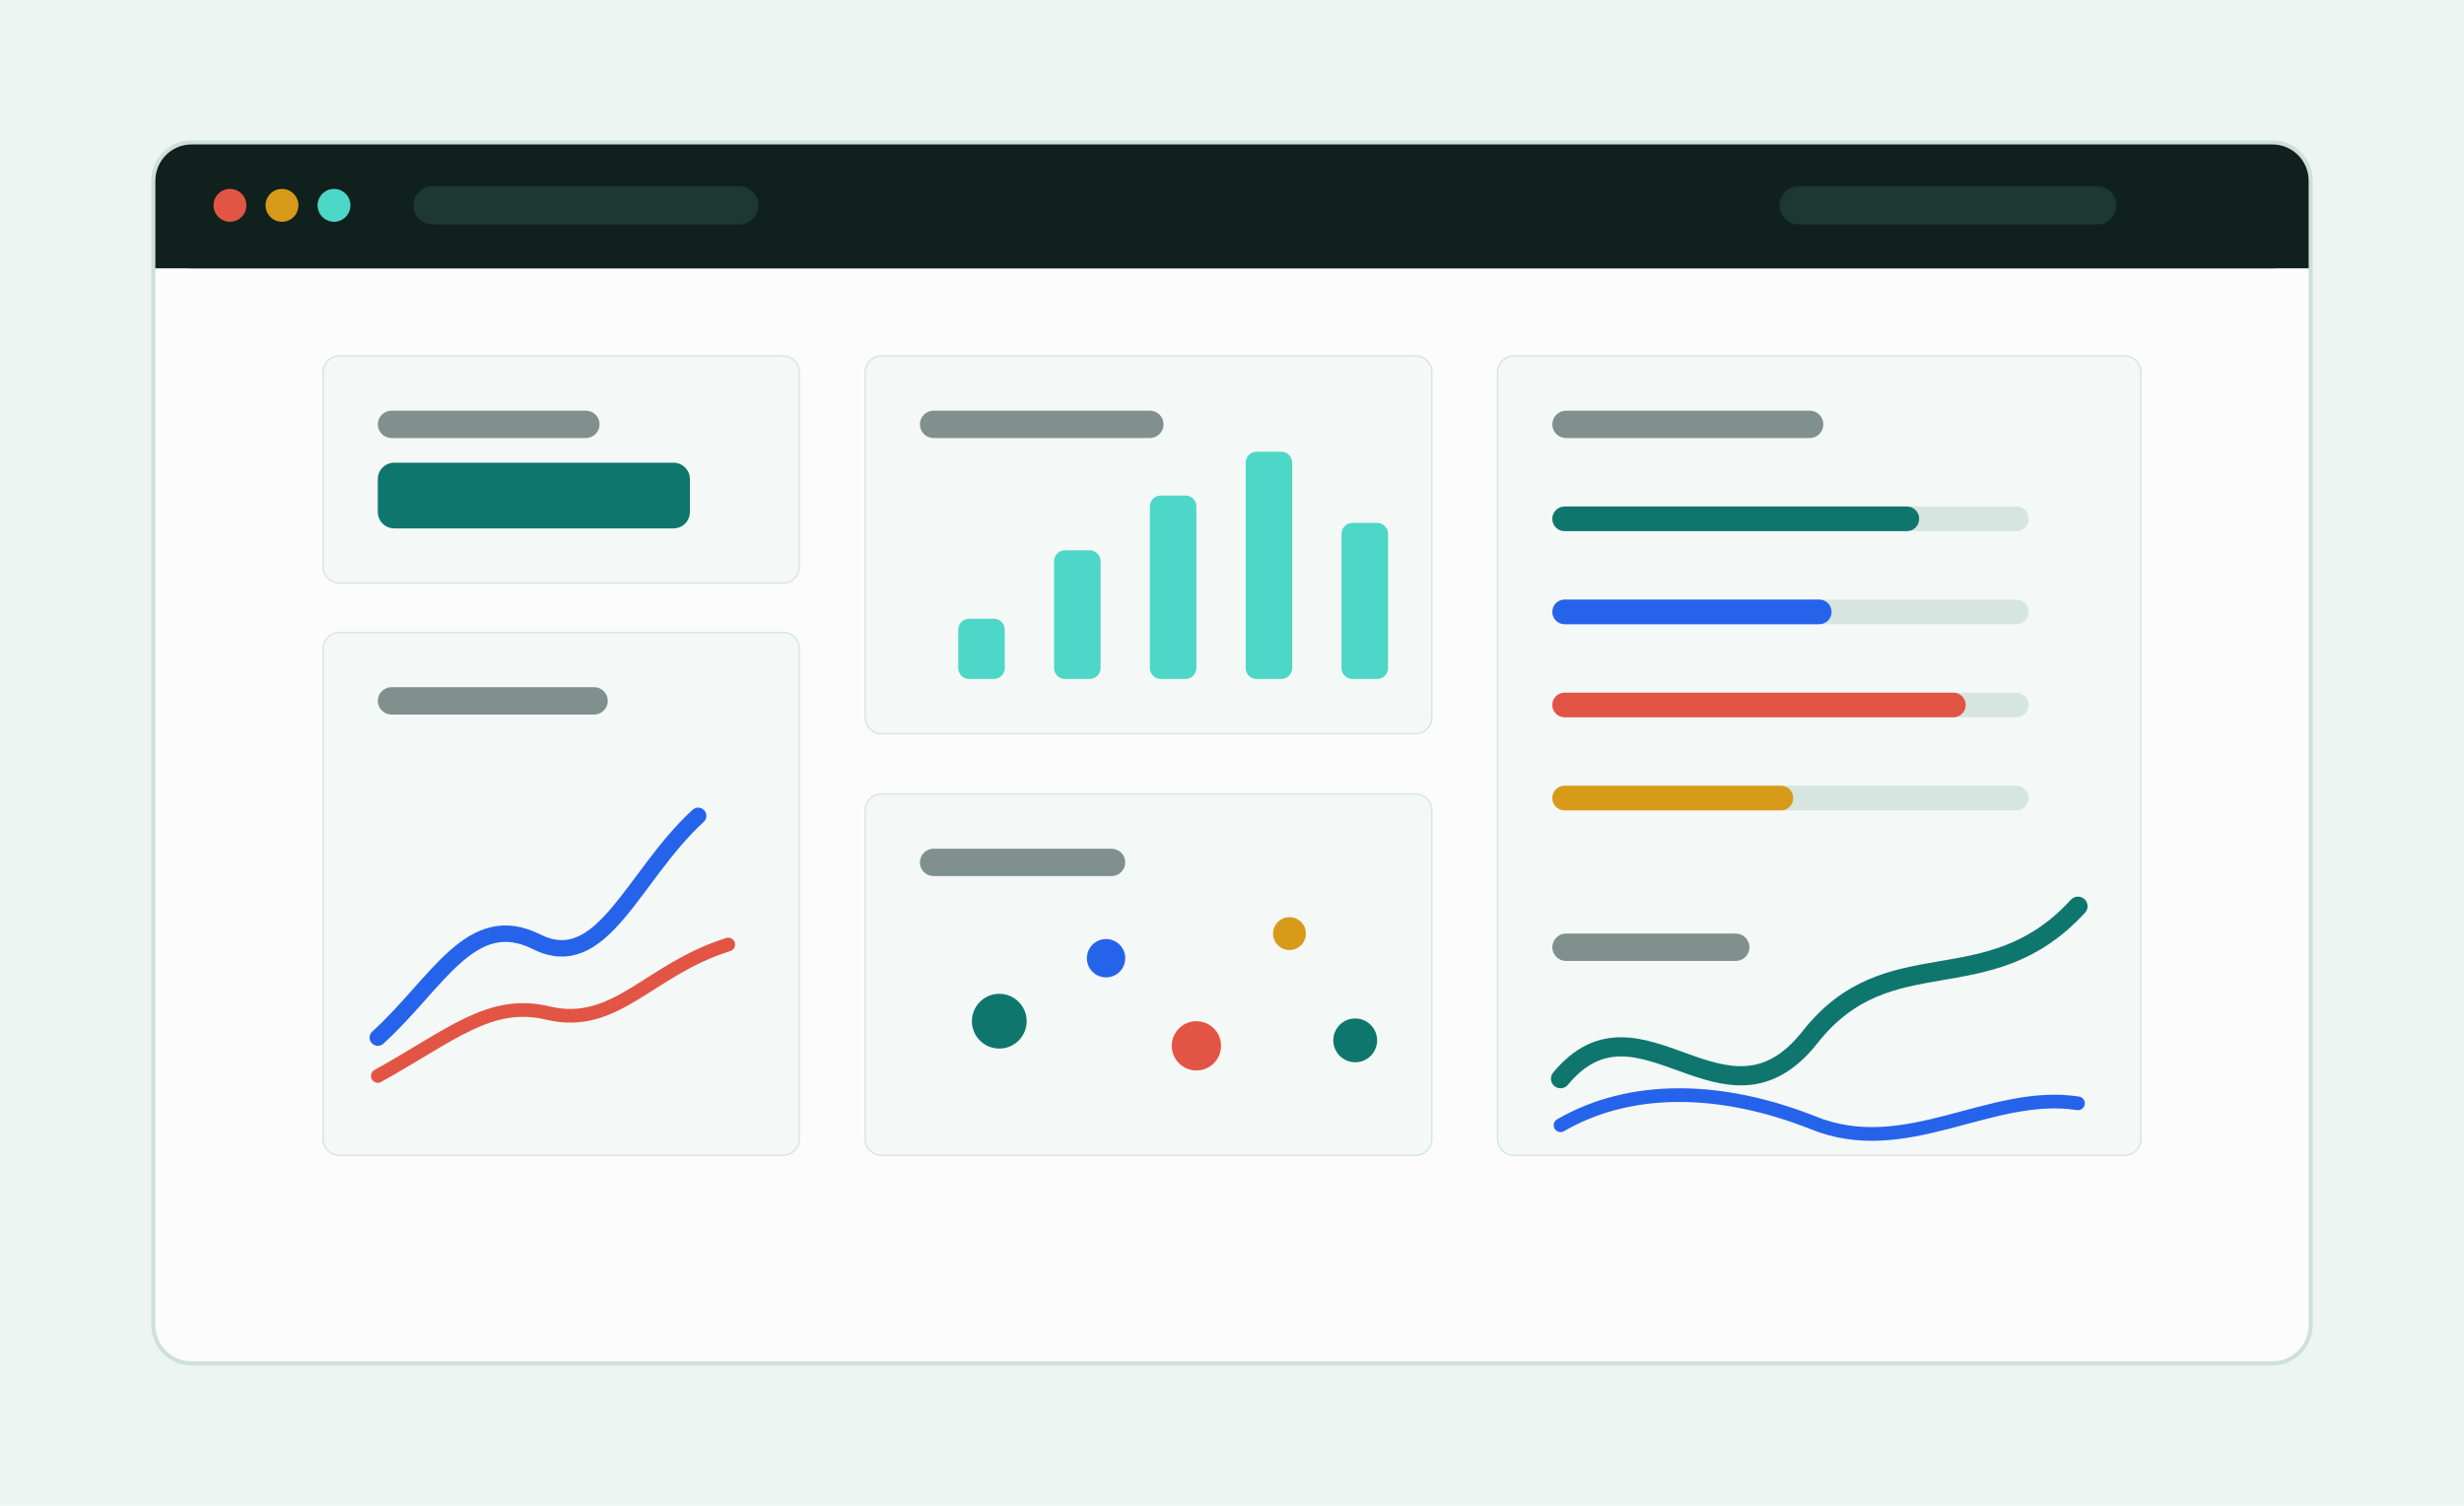
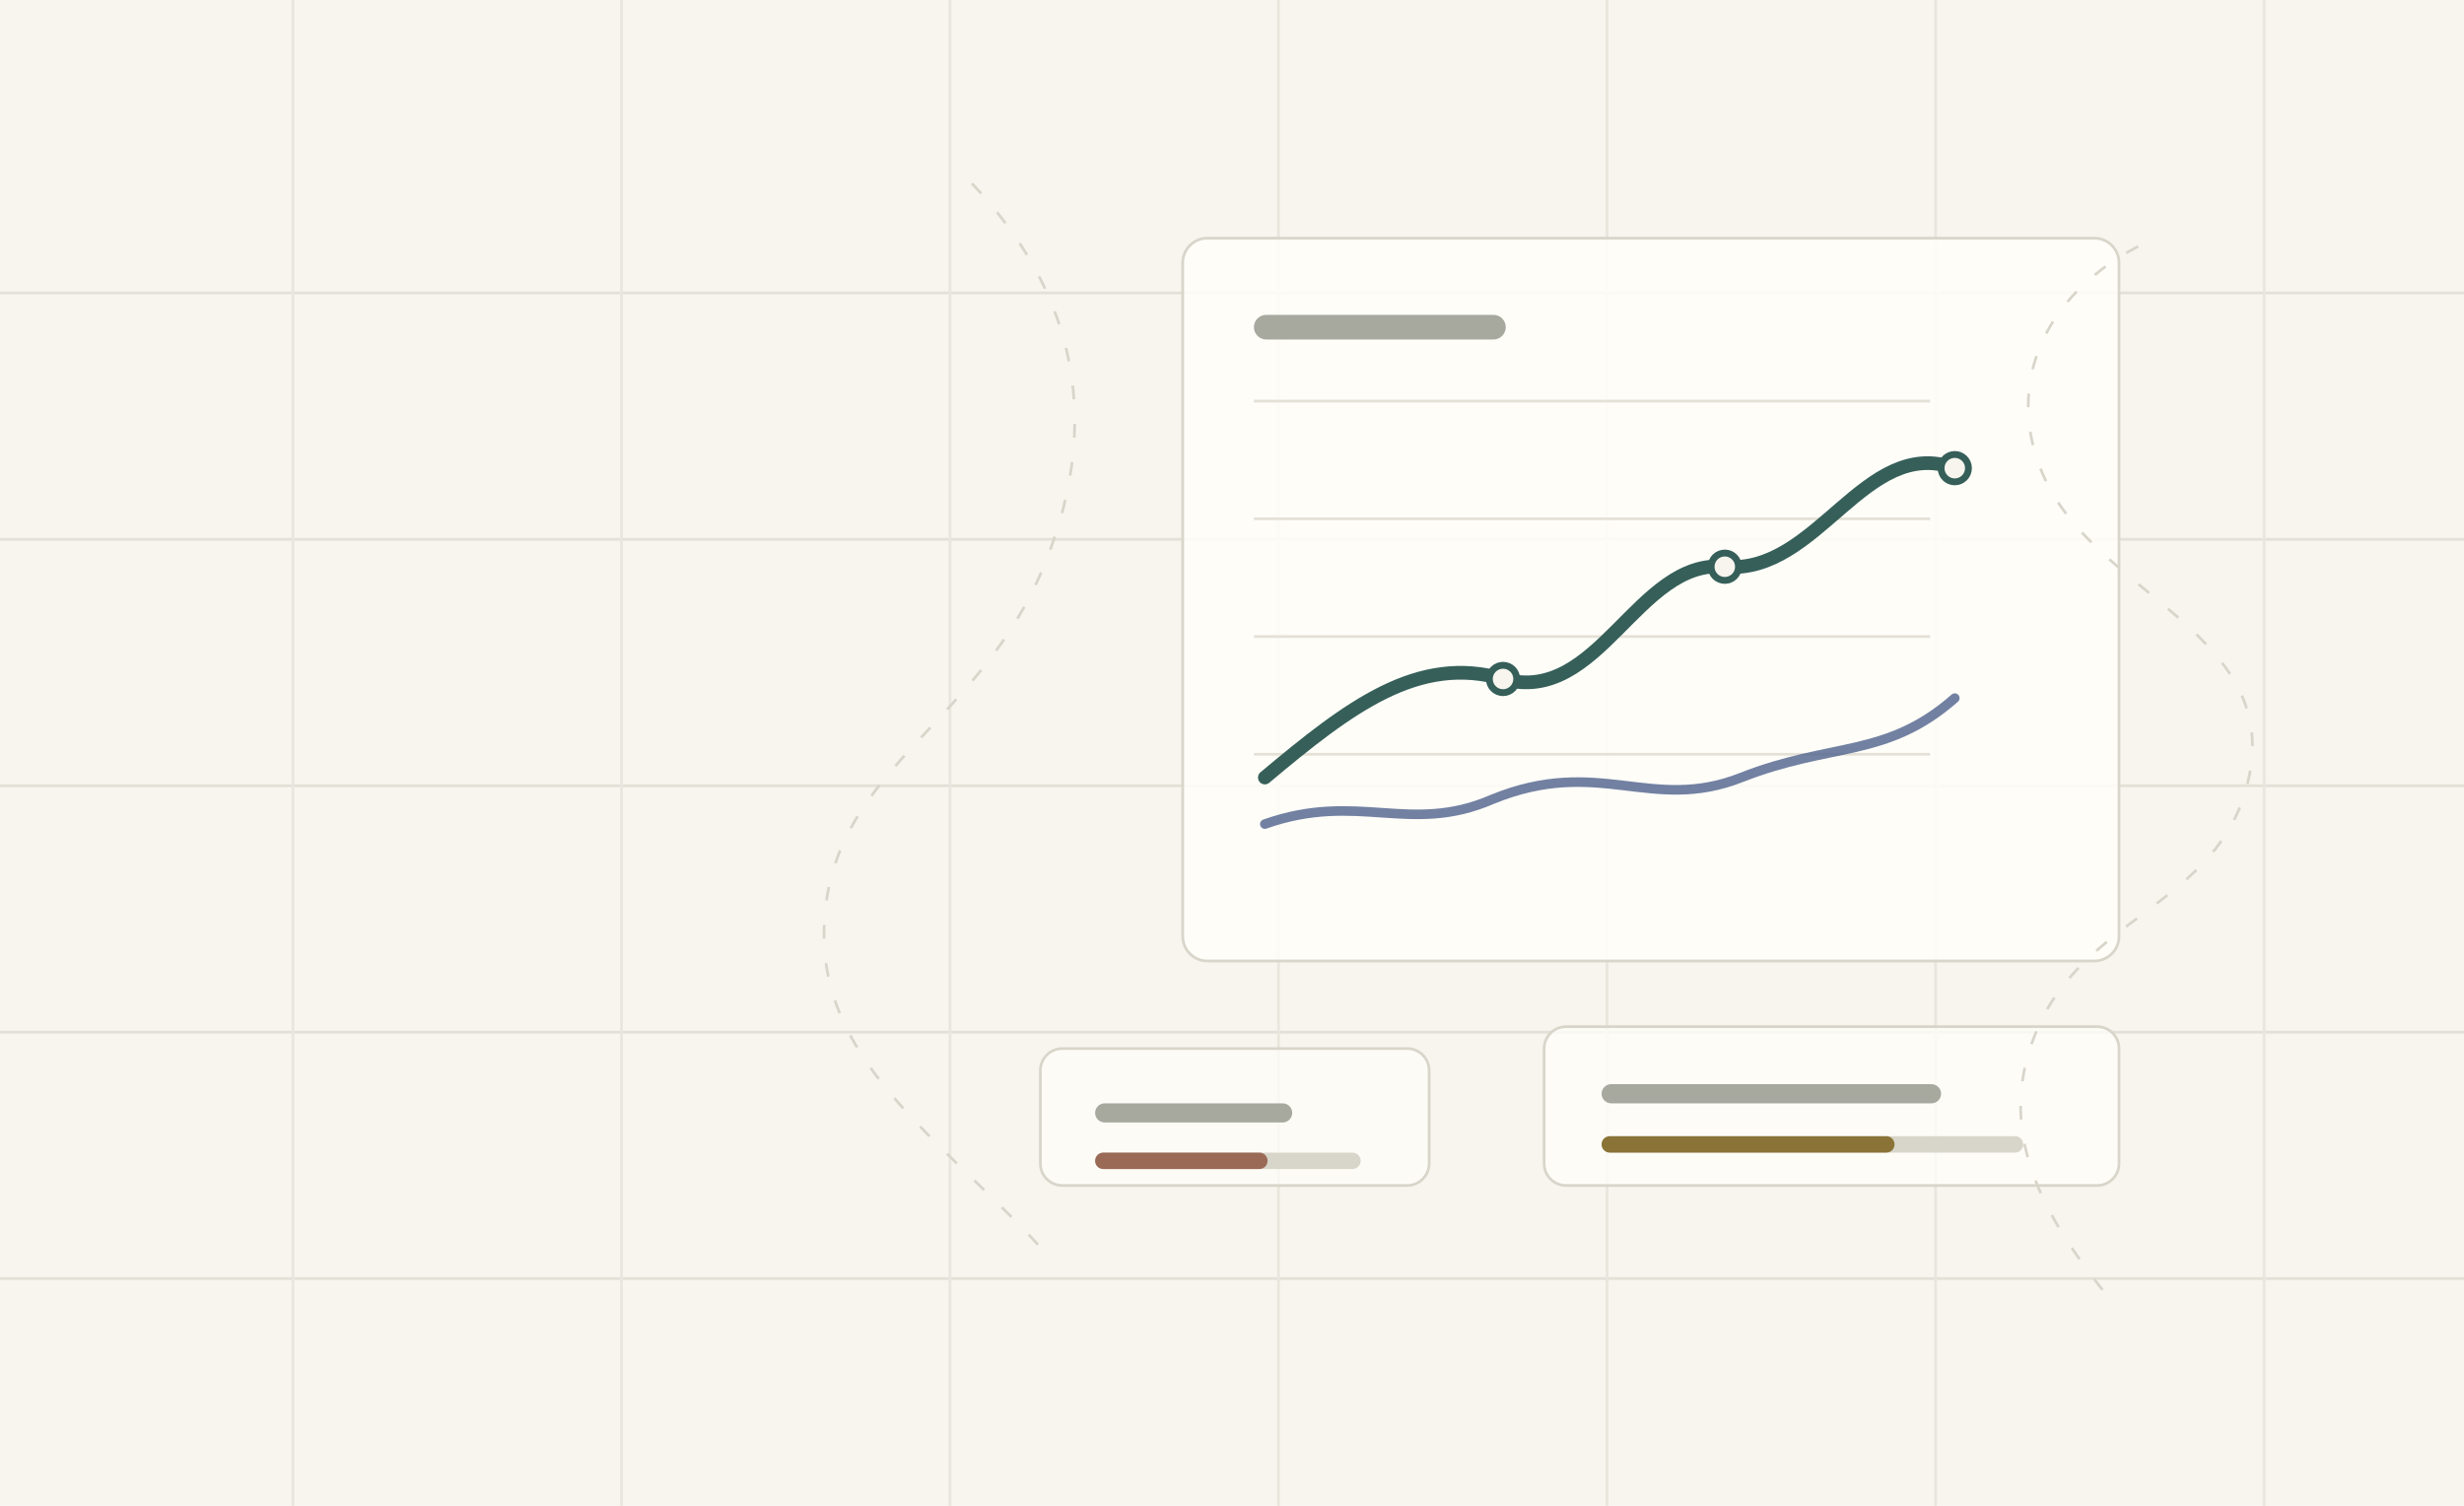
<svg xmlns="http://www.w3.org/2000/svg" width="1800" height="1100" viewBox="0 0 1800 1100" fill="none">
-   <rect width="1800" height="1100" fill="#ECF5F1" />
-   <rect x="112" y="104" width="1576" height="892" rx="28" fill="#FBFCFB" />
-   <rect x="112" y="104" width="1576" height="92" rx="28" fill="#10201D" />
-   <rect x="112" y="164" width="1576" height="32" fill="#10201D" />
-   <circle cx="168" cy="150" r="12" fill="#E25544" />
-   <circle cx="206" cy="150" r="12" fill="#D79B19" />
-   <circle cx="244" cy="150" r="12" fill="#4DD7C8" />
-   <rect x="302" y="136" width="252" height="28" rx="14" fill="#1D3733" />
-   <rect x="1300" y="136" width="246" height="28" rx="14" fill="#1D3733" />
-   <rect x="236" y="260" width="348" height="166" rx="12" fill="#F4F8F6" stroke="#D7E5E0" />
-   <rect x="236" y="462" width="348" height="382" rx="12" fill="#F4F8F6" stroke="#D7E5E0" />
-   <rect x="632" y="260" width="414" height="276" rx="12" fill="#F4F8F6" stroke="#D7E5E0" />
-   <rect x="632" y="580" width="414" height="264" rx="12" fill="#F4F8F6" stroke="#D7E5E0" />
-   <rect x="1094" y="260" width="470" height="584" rx="12" fill="#F4F8F6" stroke="#D7E5E0" />
-   <rect x="276" y="300" width="162" height="20" rx="10" fill="#80918D" />
-   <rect x="276" y="338" width="228" height="48" rx="12" fill="#0F766E" />
-   <rect x="276" y="502" width="168" height="20" rx="10" fill="#80918D" />
-   <path d="M276 758C320 718 344 664 392 688C440 712 462 640 510 596" stroke="#2563EB" stroke-width="12" stroke-linecap="round" />
-   <path d="M276 786C330 756 358 730 400 740C450 752 474 708 532 690" stroke="#E25544" stroke-width="10" stroke-linecap="round" />
-   <rect x="672" y="300" width="178" height="20" rx="10" fill="#80918D" />
-   <rect x="700" y="452" width="34" height="44" rx="8" fill="#4DD7C8" />
-   <rect x="770" y="402" width="34" height="94" rx="8" fill="#4DD7C8" />
-   <rect x="840" y="362" width="34" height="134" rx="8" fill="#4DD7C8" />
-   <rect x="910" y="330" width="34" height="166" rx="8" fill="#4DD7C8" />
-   <rect x="980" y="382" width="34" height="114" rx="8" fill="#4DD7C8" />
-   <rect x="672" y="620" width="150" height="20" rx="10" fill="#80918D" />
-   <circle cx="730" cy="746" r="20" fill="#0F766E" />
-   <circle cx="808" cy="700" r="14" fill="#2563EB" />
-   <circle cx="874" cy="764" r="18" fill="#E25544" />
-   <circle cx="942" cy="682" r="12" fill="#D79B19" />
-   <circle cx="990" cy="760" r="16" fill="#0F766E" />
-   <rect x="1134" y="300" width="198" height="20" rx="10" fill="#80918D" />
-   <rect x="1134" y="370" width="348" height="18" rx="9" fill="#D7E5E0" />
-   <rect x="1134" y="370" width="268" height="18" rx="9" fill="#0F766E" />
-   <rect x="1134" y="438" width="348" height="18" rx="9" fill="#D7E5E0" />
-   <rect x="1134" y="438" width="204" height="18" rx="9" fill="#2563EB" />
-   <rect x="1134" y="506" width="348" height="18" rx="9" fill="#D7E5E0" />
-   <rect x="1134" y="506" width="302" height="18" rx="9" fill="#E25544" />
-   <rect x="1134" y="574" width="348" height="18" rx="9" fill="#D7E5E0" />
-   <rect x="1134" y="574" width="176" height="18" rx="9" fill="#D79B19" />
-   <rect x="1134" y="682" width="144" height="20" rx="10" fill="#80918D" />
-   <path d="M1140 788C1198 718 1260 836 1322 758C1380 684 1452 734 1518 662" stroke="#0F766E" stroke-width="14" stroke-linecap="round" />
-   <path d="M1140 822C1192 792 1258 794 1324 820C1392 848 1454 796 1518 806" stroke="#2563EB" stroke-width="10" stroke-linecap="round" />
-   <rect x="112" y="104" width="1576" height="892" rx="28" stroke="#CFE0DA" stroke-width="3" />
+   <rect width="1800" height="1100" fill="#F7F5EE" />
+   <path d="M0 214H1800M0 394H1800M0 574H1800M0 754H1800M0 934H1800" stroke="#E3E1D7" stroke-width="2" />
+   <path d="M214 0V1100M454 0V1100M694 0V1100M934 0V1100M1174 0V1100M1414 0V1100M1654 0V1100" stroke="#E8E6DD" stroke-width="2" />
+   <rect x="864" y="174" width="684" height="528" rx="18" fill="#FFFEFA" fill-opacity="0.86" stroke="#D8D6CA" stroke-width="2" />
+   <rect x="916" y="230" width="184" height="18" rx="9" fill="#A7A99F" />
+   <rect x="916" y="292" width="494" height="2" fill="#E4E1D6" />
+   <rect x="916" y="378" width="494" height="2" fill="#E4E1D6" />
+   <rect x="916" y="464" width="494" height="2" fill="#E4E1D6" />
+   <rect x="916" y="550" width="494" height="2" fill="#E4E1D6" />
+   <path d="M924 568C986 516 1036 478 1098 496C1168 516 1196 408 1260 414C1328 420 1362 318 1428 342" stroke="#365F59" stroke-width="10" stroke-linecap="round" stroke-linejoin="round" />
+   <path d="M924 602C992 578 1030 610 1090 584C1168 552 1206 594 1272 568C1338 542 1378 554 1428 510" stroke="#53658F" stroke-width="7" stroke-linecap="round" stroke-linejoin="round" opacity="0.82" />
+   <circle cx="1098" cy="496" r="10" fill="#F7F5EE" stroke="#365F59" stroke-width="5" />
+   <circle cx="1260" cy="414" r="10" fill="#F7F5EE" stroke="#365F59" stroke-width="5" />
+   <circle cx="1428" cy="342" r="10" fill="#F7F5EE" stroke="#365F59" stroke-width="5" />
+   <rect x="1128" y="750" width="420" height="116" rx="16" fill="#FFFEFA" fill-opacity="0.78" stroke="#D8D6CA" stroke-width="2" />
+   <rect x="1170" y="792" width="248" height="14" rx="7" fill="#A7A99F" />
+   <rect x="1170" y="830" width="308" height="12" rx="6" fill="#D8D6CA" />
+   <rect x="1170" y="830" width="214" height="12" rx="6" fill="#8A7336" />
+   <rect x="760" y="766" width="284" height="100" rx="16" fill="#FFFEFA" fill-opacity="0.72" stroke="#D8D6CA" stroke-width="2" />
+   <rect x="800" y="806" width="144" height="14" rx="7" fill="#A7A99F" />
+   <rect x="800" y="842" width="194" height="12" rx="6" fill="#D8D6CA" />
+   <rect x="800" y="842" width="126" height="12" rx="6" fill="#9A6A57" />
+   <path d="M710 134C780 208 808 300 764 410C716 532 604 562 602 680C600 780 696 838 768 920" stroke="#D8D6CA" stroke-width="2" stroke-dasharray="10 18" />
+   <path d="M1562 180C1482 222 1464 296 1498 358C1540 434 1660 466 1644 562C1628 658 1528 666 1490 748C1454 826 1494 890 1542 950" stroke="#D8D6CA" stroke-width="2" stroke-dasharray="10 18" />
</svg>
